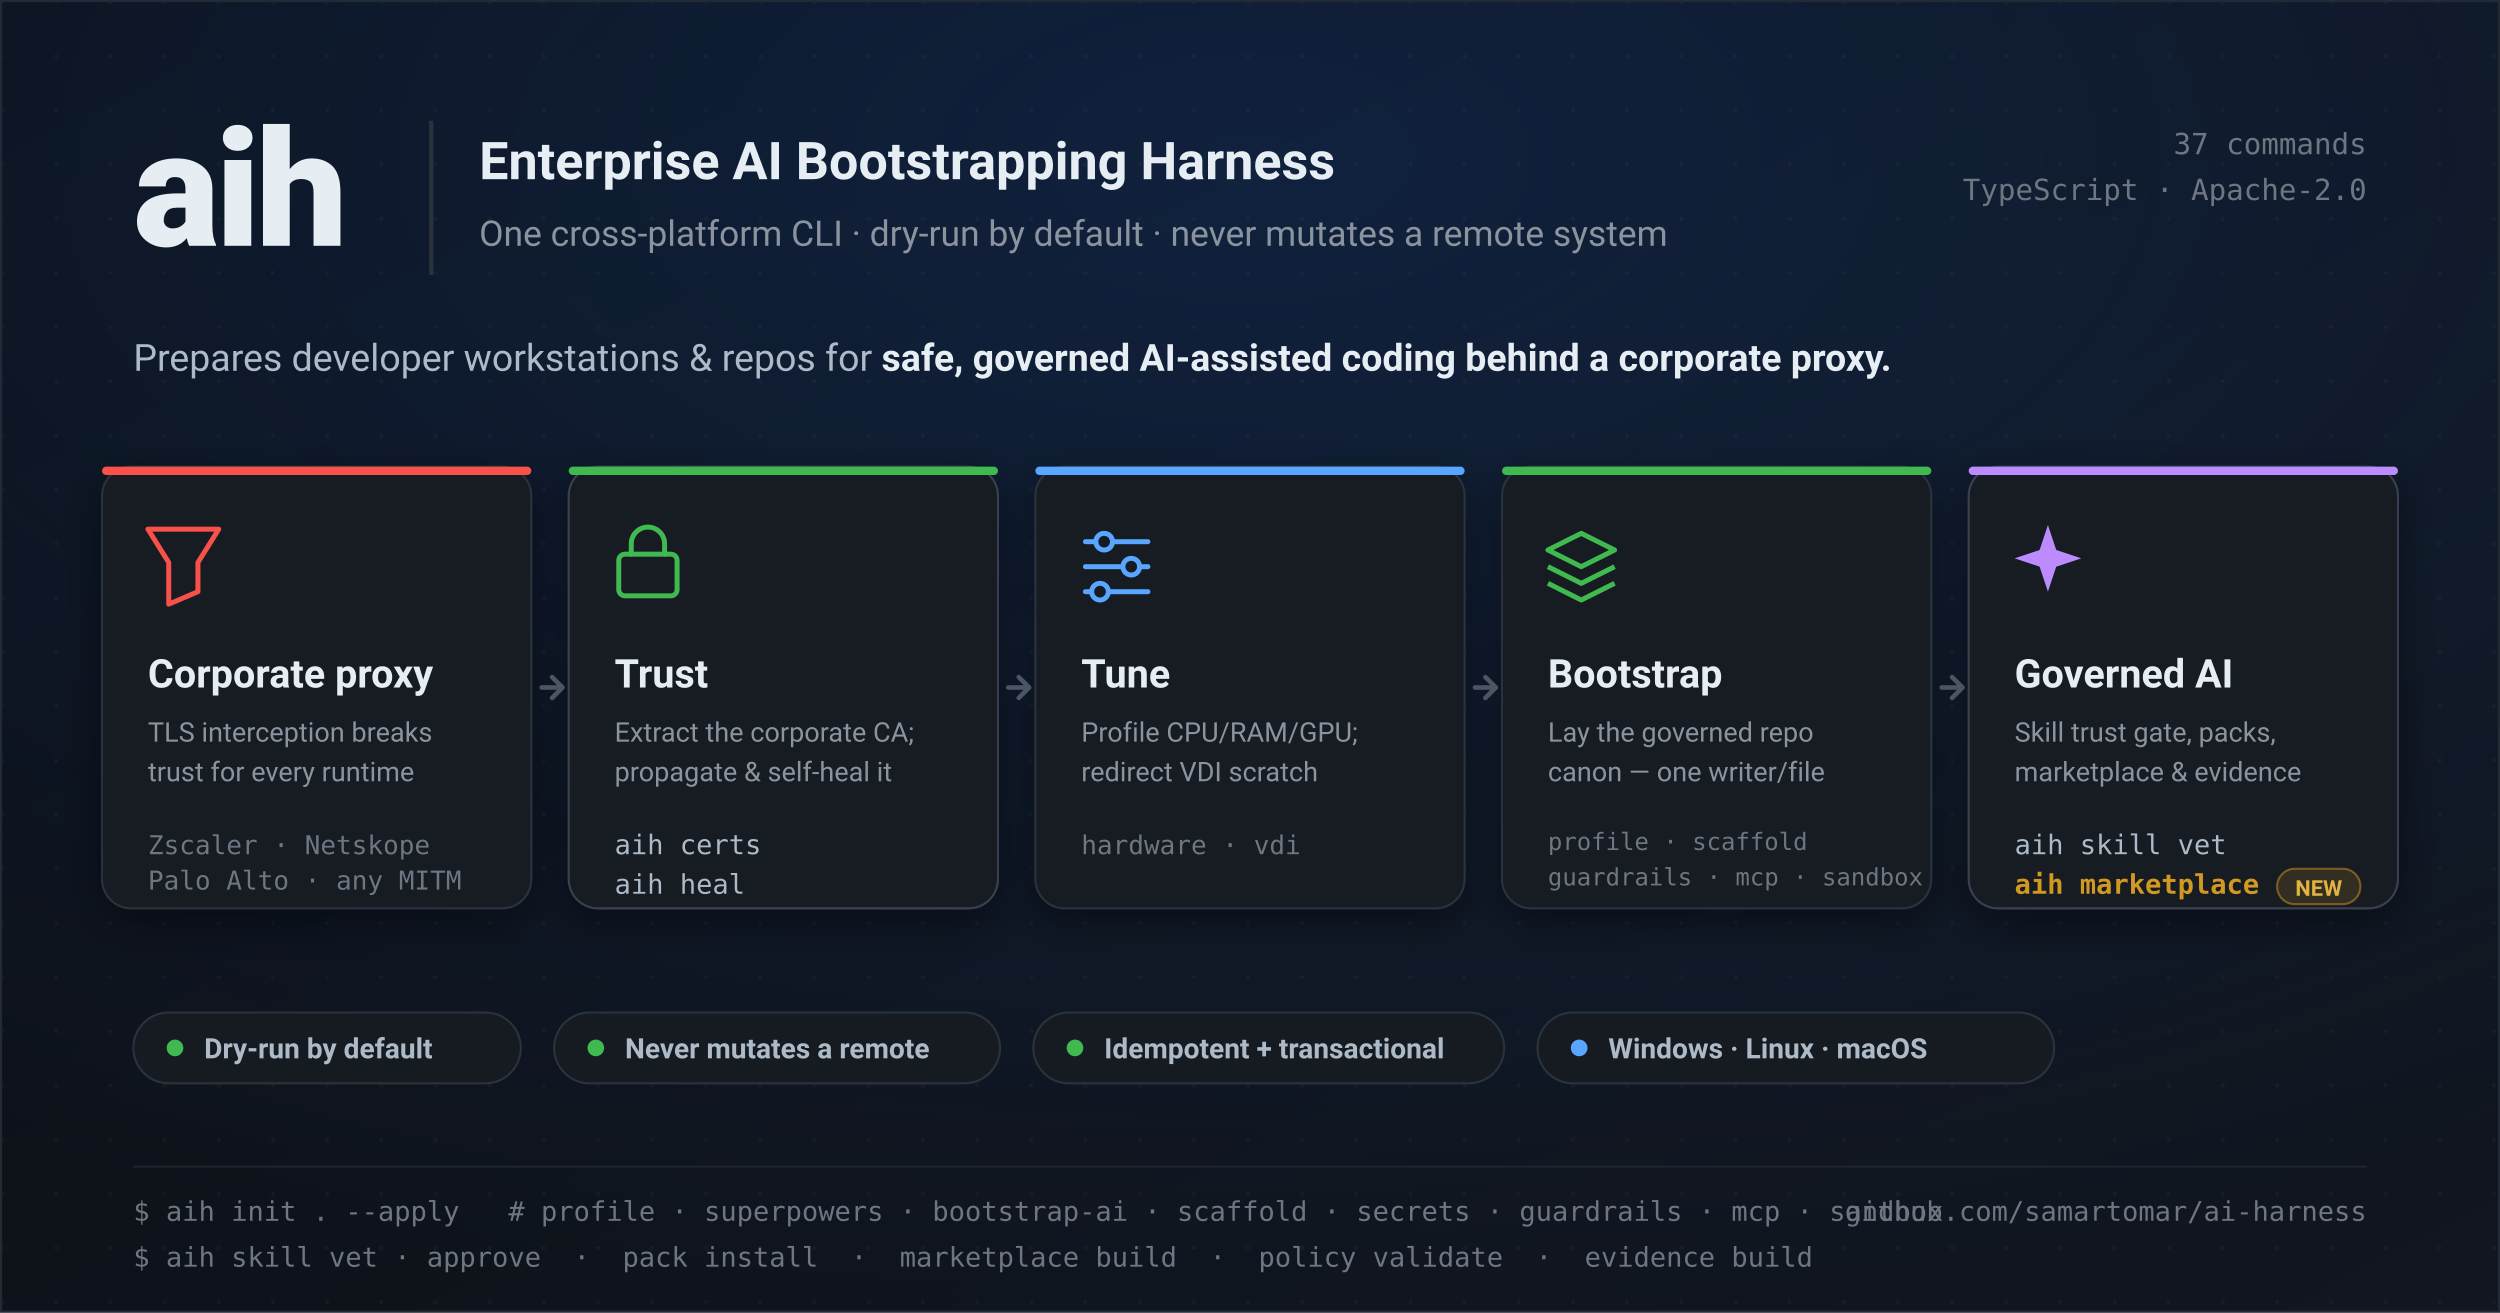
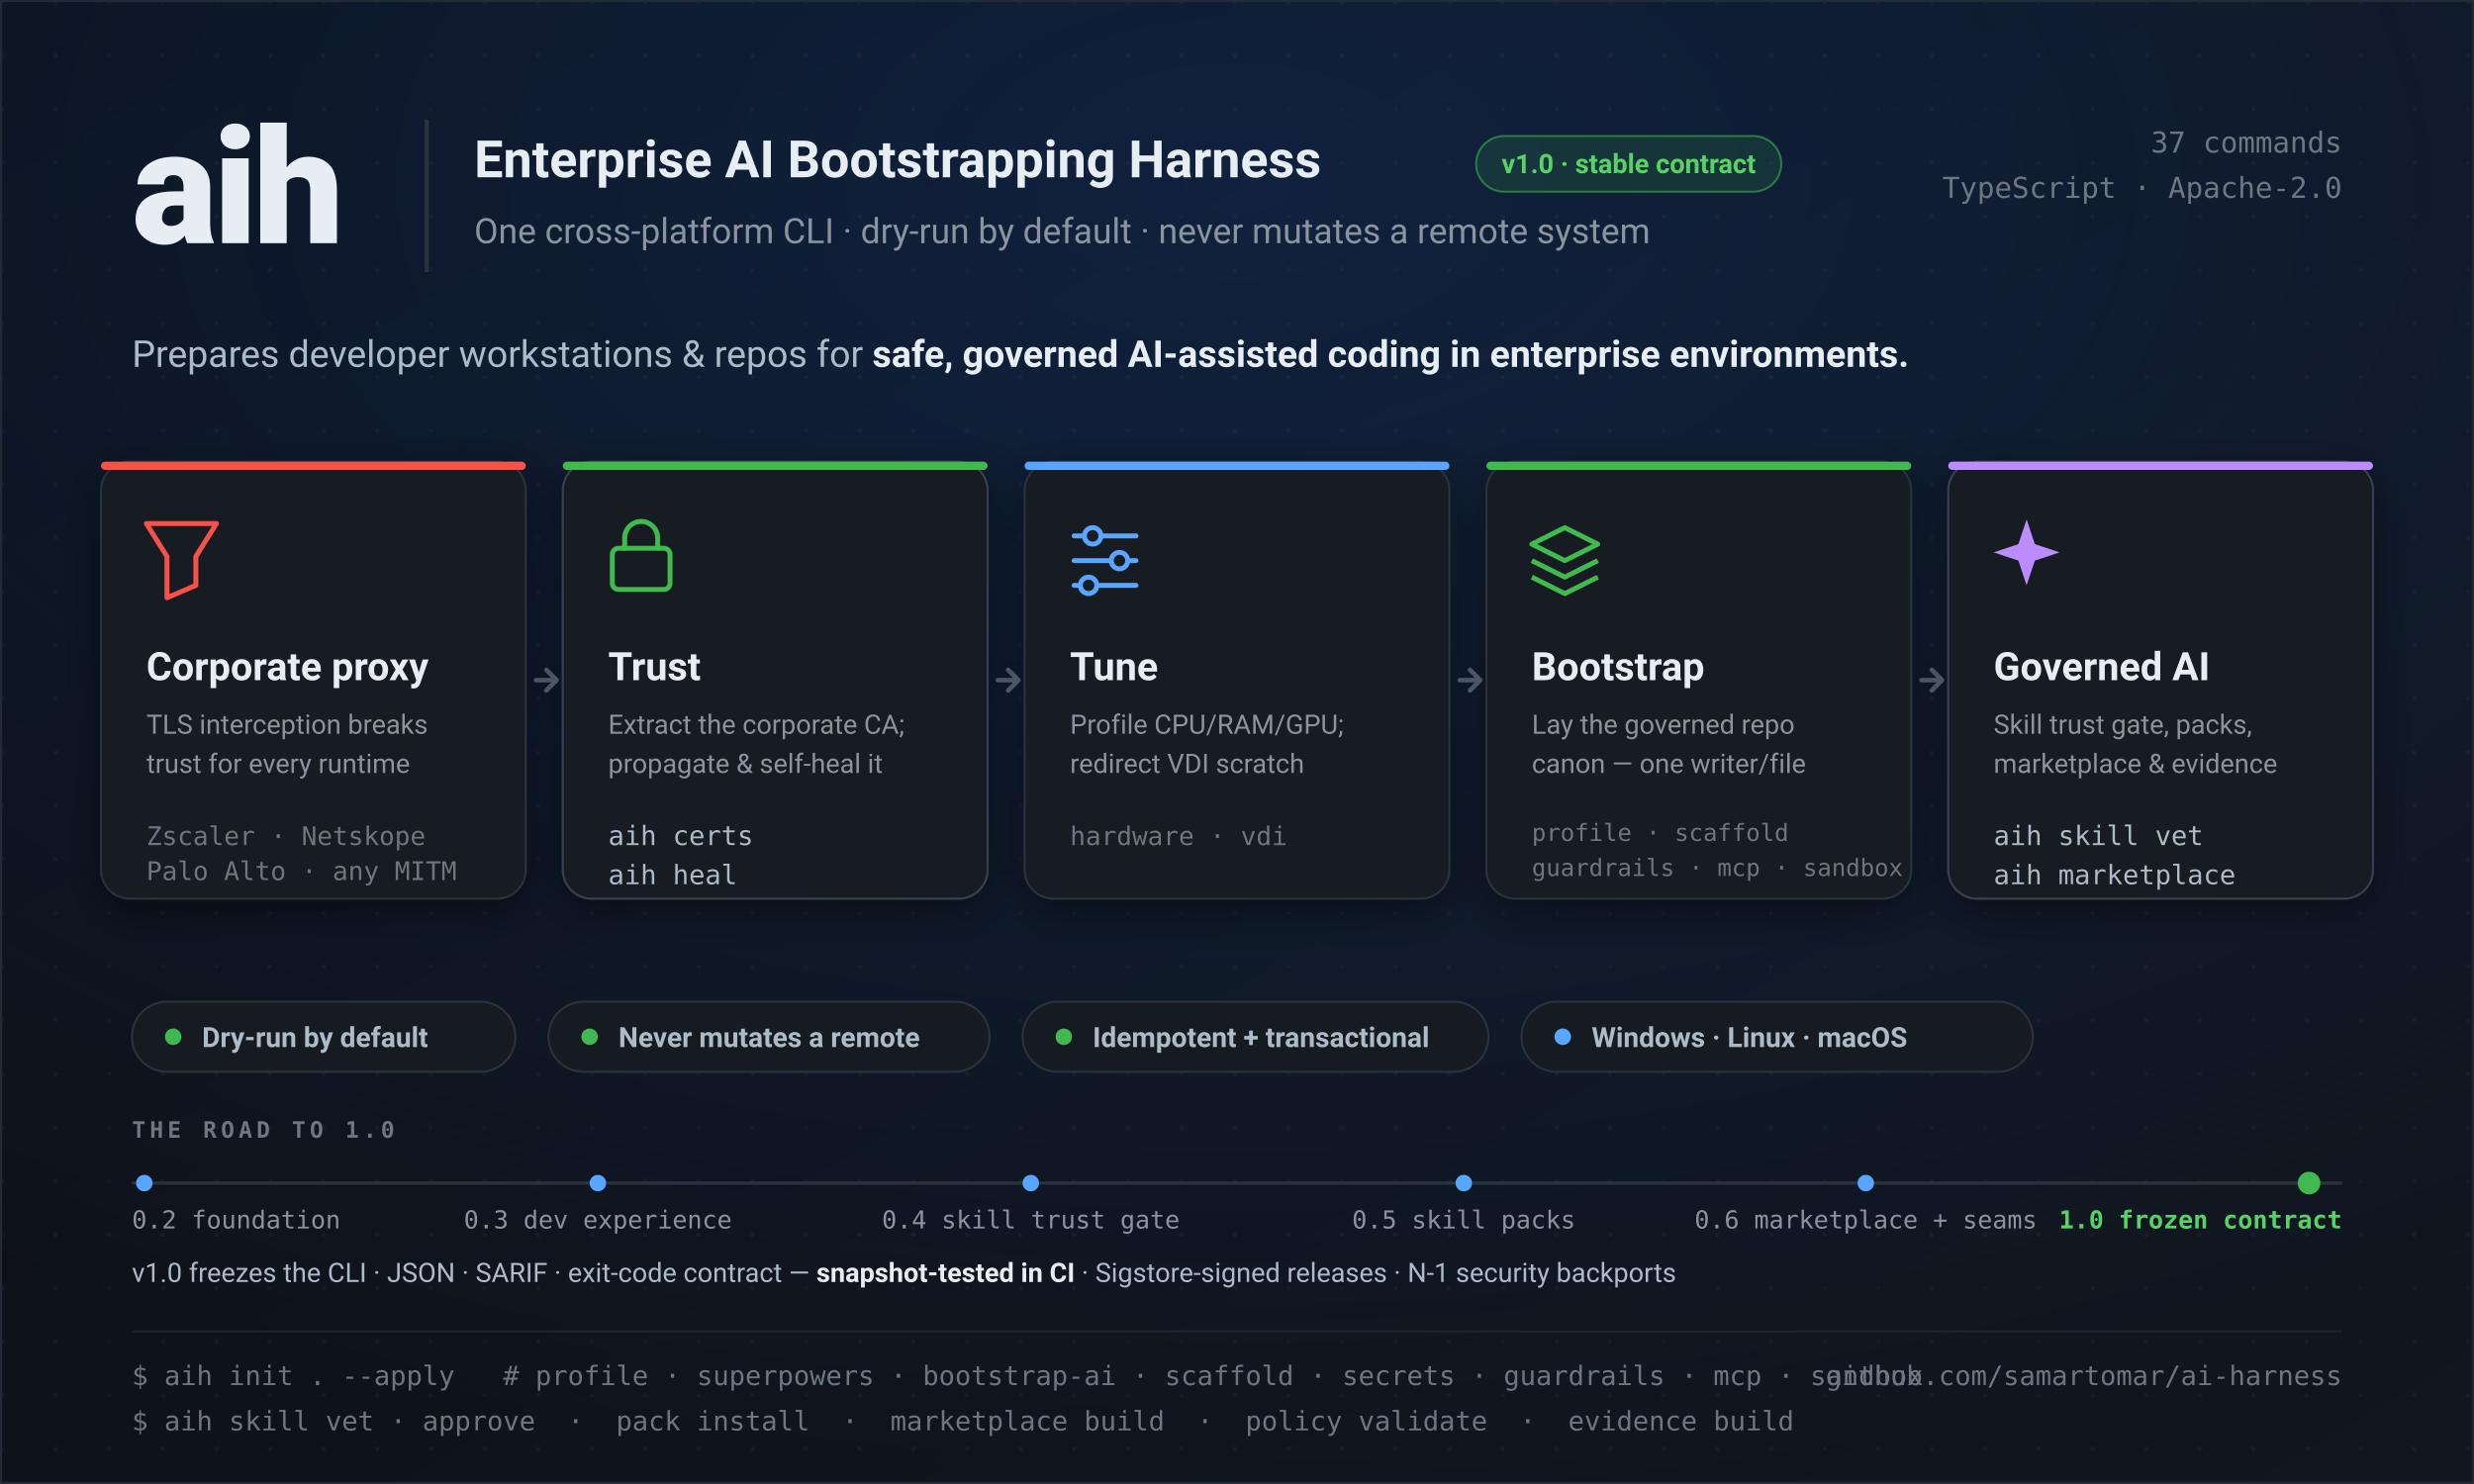
- <svg xmlns="http://www.w3.org/2000/svg" width="1200" height="630" viewBox="0 0 1200 630" font-family="ui-sans-serif, -apple-system, Segoe UI, Roboto, sans-serif">
+ <svg xmlns="http://www.w3.org/2000/svg" width="1200" height="720" viewBox="0 0 1200 720" font-family="ui-sans-serif, -apple-system, Segoe UI, Roboto, sans-serif">
  <defs>
    <linearGradient id="bg" x1="0" y1="0" x2="1" y2="1">
      <stop offset="0" stop-color="#0b0e14" />
      <stop offset="1" stop-color="#11161f" />
    </linearGradient>
    <radialGradient id="glow" cx="0.5" cy="0.12" r="0.9">
      <stop offset="0" stop-color="#1f6feb" stop-opacity="0.18" />
      <stop offset="1" stop-color="#1f6feb" stop-opacity="0" />
    </radialGradient>
    <pattern id="dots" width="26" height="26" patternUnits="userSpaceOnUse">
      <circle cx="1" cy="1" r="1" fill="#ffffff" fill-opacity="0.035" />
    </pattern>
    <filter id="soft" x="-20%" y="-20%" width="140%" height="140%">
      <feDropShadow dx="0" dy="6" stdDeviation="10" flood-color="#000000" flood-opacity="0.45" />
    </filter>
  </defs>
-   <rect width="1200" height="630" fill="url(#bg)" />
-   <rect width="1200" height="630" fill="url(#dots)" />
-   <rect width="1200" height="630" fill="url(#glow)" />
-   <rect x="0.5" y="0.5" width="1199" height="629" rx="0" fill="none" stroke="#222a35" stroke-width="1" />
+   <rect width="1200" height="720" fill="url(#bg)" />
+   <rect width="1200" height="720" fill="url(#dots)" />
+   <rect width="1200" height="720" fill="url(#glow)" />
+   <rect x="0.5" y="0.5" width="1199" height="719" rx="0" fill="none" stroke="#222a35" stroke-width="1" />
  <text x="64" y="118" font-size="78" font-weight="800" fill="#e6edf3" letter-spacing="-2">aih</text>
  <rect x="206" y="58" width="2" height="74" fill="#2b323c" />
  <text x="230" y="86" font-size="25" font-weight="700" fill="#e6edf3">Enterprise AI Bootstrapping Harness</text>
+   <g transform="translate(716,66)">
+     <rect width="148" height="27" rx="13.5" fill="#3fb950" fill-opacity="0.14" stroke="#3fb950" stroke-opacity="0.55" />
+     <text x="74" y="18" font-size="13" font-weight="700" fill="#56d364" text-anchor="middle">v1.0 · stable contract</text>
+   </g>
  <text x="230" y="118" font-size="17" fill="#8b949e">One cross-platform CLI · dry-run by default · never mutates a remote system</text>
  <g transform="translate(1136,74)" text-anchor="end">
    <text x="0" y="0" font-size="14" fill="#6e7681" font-family="ui-monospace, SFMono-Regular, Menlo, monospace">37 commands</text>
    <text x="0" y="22" font-size="14" fill="#6e7681" font-family="ui-monospace, SFMono-Regular, Menlo, monospace">TypeScript · Apache-2.0</text>
  </g>
-   <text x="64" y="178" font-size="18" fill="#adbac7">Prepares developer workstations &amp; repos for <tspan fill="#e6edf3" font-weight="600">safe, governed AI-assisted coding behind a corporate proxy.</tspan>
+   <text x="64" y="178" font-size="18" fill="#adbac7">Prepares developer workstations &amp; repos for <tspan fill="#e6edf3" font-weight="600">safe, governed AI-assisted coding in enterprise environments.</tspan>
  </text>
  <g filter="url(#soft)">
    <g transform="translate(49,224)">
      <rect width="206" height="212" rx="14" fill="#151a22" stroke="#2b323c" />
      <rect width="206" height="4" rx="2" fill="#f85149" />
      <g transform="translate(22,30)" stroke="#f85149" stroke-width="2.4" fill="none" stroke-linejoin="round" stroke-linecap="round">
        <path d="M0 0 H34 L24 16 V30 L10 36 V16 Z" />
      </g>
      <text x="22" y="106" font-size="19" font-weight="700" fill="#e6edf3">Corporate proxy</text>
      <text x="22" y="132" font-size="13" fill="#8b949e">TLS interception breaks</text>
      <text x="22" y="151" font-size="13" fill="#8b949e">trust for every runtime</text>
      <text x="22" y="186" font-size="12.5" fill="#6e7681" font-family="ui-monospace, Menlo, monospace">Zscaler · Netskope</text>
      <text x="22" y="203" font-size="12.5" fill="#6e7681" font-family="ui-monospace, Menlo, monospace">Palo Alto · any MITM</text>
    </g>
    <g transform="translate(273,224)">
      <rect width="206" height="212" rx="14" fill="#151a22" stroke="#3a4150" />
      <rect width="206" height="4" rx="2" fill="#3fb950" />
      <g transform="translate(22,28)" stroke="#3fb950" stroke-width="2.4" fill="none" stroke-linecap="round">
        <rect x="2" y="14" width="28" height="20" rx="3" />
        <path d="M8 14 V9 a8 8 0 0 1 16 0 V14" />
      </g>
      <text x="22" y="106" font-size="19" font-weight="700" fill="#e6edf3">Trust</text>
      <text x="22" y="132" font-size="13" fill="#8b949e">Extract the corporate CA;</text>
      <text x="22" y="151" font-size="13" fill="#8b949e">propagate &amp; self-heal it</text>
      <g transform="translate(22,172)">
        <text x="0" y="14" font-size="13" fill="#adbac7" font-family="ui-monospace, Menlo, monospace">aih certs</text>
        <text x="0" y="33" font-size="13" fill="#adbac7" font-family="ui-monospace, Menlo, monospace">aih heal</text>
      </g>
    </g>
    <g transform="translate(497,224)">
      <rect width="206" height="212" rx="14" fill="#151a22" stroke="#2b323c" />
      <rect width="206" height="4" rx="2" fill="#58a6ff" />
      <g transform="translate(22,30)" stroke="#58a6ff" stroke-width="2.4" fill="none" stroke-linecap="round">
        <path d="M2 6 H32 M2 18 H32 M2 30 H32" />
        <circle cx="11" cy="6" r="4" fill="#151a22" />
        <circle cx="24" cy="18" r="4" fill="#151a22" />
        <circle cx="9" cy="30" r="4" fill="#151a22" />
      </g>
      <text x="22" y="106" font-size="19" font-weight="700" fill="#e6edf3">Tune</text>
      <text x="22" y="132" font-size="13" fill="#8b949e">Profile CPU/RAM/GPU;</text>
      <text x="22" y="151" font-size="13" fill="#8b949e">redirect VDI scratch</text>
      <text x="22" y="186" font-size="12.5" fill="#6e7681" font-family="ui-monospace, Menlo, monospace">hardware · vdi</text>
    </g>
    <g transform="translate(721,224)">
      <rect width="206" height="212" rx="14" fill="#151a22" stroke="#2b323c" />
      <rect width="206" height="4" rx="2" fill="#3fb950" />
      <g transform="translate(22,28)" stroke="#3fb950" stroke-width="2.4" fill="none" stroke-linejoin="round">
        <path d="M16 4 L32 12 L16 20 L0 12 Z" />
        <path d="M0 20 L16 28 L32 20" />
        <path d="M0 28 L16 36 L32 28" />
      </g>
      <text x="22" y="106" font-size="19" font-weight="700" fill="#e6edf3">Bootstrap</text>
      <text x="22" y="132" font-size="13" fill="#8b949e">Lay the governed repo</text>
      <text x="22" y="151" font-size="13" fill="#8b949e">canon — one writer/file</text>
      <text x="22" y="184" font-size="11.5" fill="#6e7681" font-family="ui-monospace, Menlo, monospace">profile · scaffold</text>
      <text x="22" y="201" font-size="11.5" fill="#6e7681" font-family="ui-monospace, Menlo, monospace">guardrails · mcp · sandbox</text>
    </g>
    <g transform="translate(945,224)">
      <rect width="206" height="212" rx="14" fill="#151a22" stroke="#3a4150" />
      <rect width="206" height="4" rx="2" fill="#bc8cff" />
      <g transform="translate(22,28)" fill="#bc8cff">
        <path d="M16 0 L20 12 L32 16 L20 20 L16 32 L12 20 L0 16 L12 12 Z" />
      </g>
      <text x="22" y="106" font-size="19" font-weight="700" fill="#e6edf3">Governed AI</text>
      <text x="22" y="132" font-size="13" fill="#8b949e">Skill trust gate, packs,</text>
      <text x="22" y="151" font-size="13" fill="#8b949e">marketplace &amp; evidence</text>
      <g transform="translate(22,172)">
        <text x="0" y="14" font-size="13" fill="#adbac7" font-family="ui-monospace, Menlo, monospace">aih skill vet</text>
-         <text x="0" y="33" font-size="13" fill="#d29922" font-family="ui-monospace, Menlo, monospace" font-weight="700">aih marketplace</text>
-         <g transform="translate(126,21)">
-           <rect width="40" height="17" rx="8.5" fill="#d29922" fill-opacity="0.16" stroke="#d29922" stroke-opacity="0.5" />
-           <text x="20" y="13" font-size="10.5" font-weight="700" fill="#e3b341" text-anchor="middle">NEW</text>
-         </g>
+         <text x="0" y="33" font-size="13" fill="#adbac7" font-family="ui-monospace, Menlo, monospace">aih marketplace</text>
      </g>
    </g>
  </g>
  <g stroke="#4b5563" stroke-width="2.2" fill="none" stroke-linecap="round" stroke-linejoin="round">
    <path d="M260 330 h10 m-5 -5 l5 5 l-5 5" />
    <path d="M484 330 h10 m-5 -5 l5 5 l-5 5" />
    <path d="M708 330 h10 m-5 -5 l5 5 l-5 5" />
    <path d="M932 330 h10 m-5 -5 l5 5 l-5 5" />
  </g>
  <g transform="translate(64,486)" font-size="13.5" font-weight="600">
    <g>
      <rect width="186" height="34" rx="17" fill="#161b22" stroke="#2b323c" />
      <circle cx="20" cy="17" r="4" fill="#3fb950" />
      <text x="34" y="22" fill="#adbac7">Dry-run by default</text>
    </g>
    <g transform="translate(202,0)">
      <rect width="214" height="34" rx="17" fill="#161b22" stroke="#2b323c" />
      <circle cx="20" cy="17" r="4" fill="#3fb950" />
      <text x="34" y="22" fill="#adbac7">Never mutates a remote</text>
    </g>
    <g transform="translate(432,0)">
      <rect width="226" height="34" rx="17" fill="#161b22" stroke="#2b323c" />
      <circle cx="20" cy="17" r="4" fill="#3fb950" />
      <text x="34" y="22" fill="#adbac7">Idempotent + transactional</text>
    </g>
    <g transform="translate(674,0)">
      <rect width="248" height="34" rx="17" fill="#161b22" stroke="#2b323c" />
      <circle cx="20" cy="17" r="4" fill="#58a6ff" />
      <text x="34" y="22" fill="#adbac7">Windows · Linux · macOS</text>
    </g>
  </g>
-   <line x1="64" y1="560" x2="1136" y2="560" stroke="#1d242e" />
-   <text x="64" y="586" font-size="13" fill="#6e7681" font-family="ui-monospace, SFMono-Regular, Menlo, monospace">$ aih init . --apply   #  profile · superpowers · bootstrap-ai · scaffold · secrets · guardrails · mcp · sandbox</text>
-   <text x="64" y="608" font-size="13" fill="#6e7681" font-family="ui-monospace, SFMono-Regular, Menlo, monospace">$ aih skill vet · approve  ·  pack install  ·  marketplace build  ·  policy validate  ·  evidence build</text>
-   <text x="1136" y="586" font-size="13" fill="#6e7681" text-anchor="end" font-family="ui-monospace, Menlo, monospace">github.com/samartomar/ai-harness</text>
+   <g>
+     <text x="64" y="552" font-size="11" font-weight="700" fill="#6e7681" letter-spacing="2" font-family="ui-monospace, Menlo, monospace">THE ROAD TO 1.0</text>
+     <line x1="64" y1="574" x2="1136" y2="574" stroke="#2b323c" stroke-width="1.6" />
+     <g fill="#8b949e">
+       <circle cx="70" cy="574" r="4" fill="#58a6ff" />
+       <circle cx="290" cy="574" r="4" fill="#58a6ff" />
+       <circle cx="500" cy="574" r="4" fill="#58a6ff" />
+       <circle cx="710" cy="574" r="4" fill="#58a6ff" />
+       <circle cx="905" cy="574" r="4" fill="#58a6ff" />
+       <circle cx="1120" cy="574" r="5.5" fill="#3fb950" />
+     </g>
+     <g font-size="12" fill="#8b949e" font-family="ui-monospace, Menlo, monospace">
+       <text x="64" y="596">0.2 foundation</text>
+       <text x="290" y="596" text-anchor="middle">0.3 dev experience</text>
+       <text x="500" y="596" text-anchor="middle">0.4 skill trust gate</text>
+       <text x="710" y="596" text-anchor="middle">0.5 skill packs</text>
+       <text x="905" y="596" text-anchor="middle">0.6 marketplace + seams</text>
+       <text x="1136" y="596" text-anchor="end" fill="#56d364" font-weight="700">1.0 frozen contract</text>
+     </g>
+     <text x="64" y="622" font-size="13" fill="#adbac7">v1.0 freezes the CLI · JSON · SARIF · exit-code contract — <tspan fill="#e6edf3" font-weight="600">snapshot-tested in CI</tspan> · Sigstore-signed releases · N-1 security backports</text>
+   </g>
+   <line x1="64" y1="646" x2="1136" y2="646" stroke="#1d242e" />
+   <text x="64" y="672" font-size="13" fill="#6e7681" font-family="ui-monospace, SFMono-Regular, Menlo, monospace">$ aih init . --apply   #  profile · superpowers · bootstrap-ai · scaffold · secrets · guardrails · mcp · sandbox</text>
+   <text x="64" y="694" font-size="13" fill="#6e7681" font-family="ui-monospace, SFMono-Regular, Menlo, monospace">$ aih skill vet · approve  ·  pack install  ·  marketplace build  ·  policy validate  ·  evidence build</text>
+   <text x="1136" y="672" font-size="13" fill="#6e7681" text-anchor="end" font-family="ui-monospace, Menlo, monospace">github.com/samartomar/ai-harness</text>
</svg>
